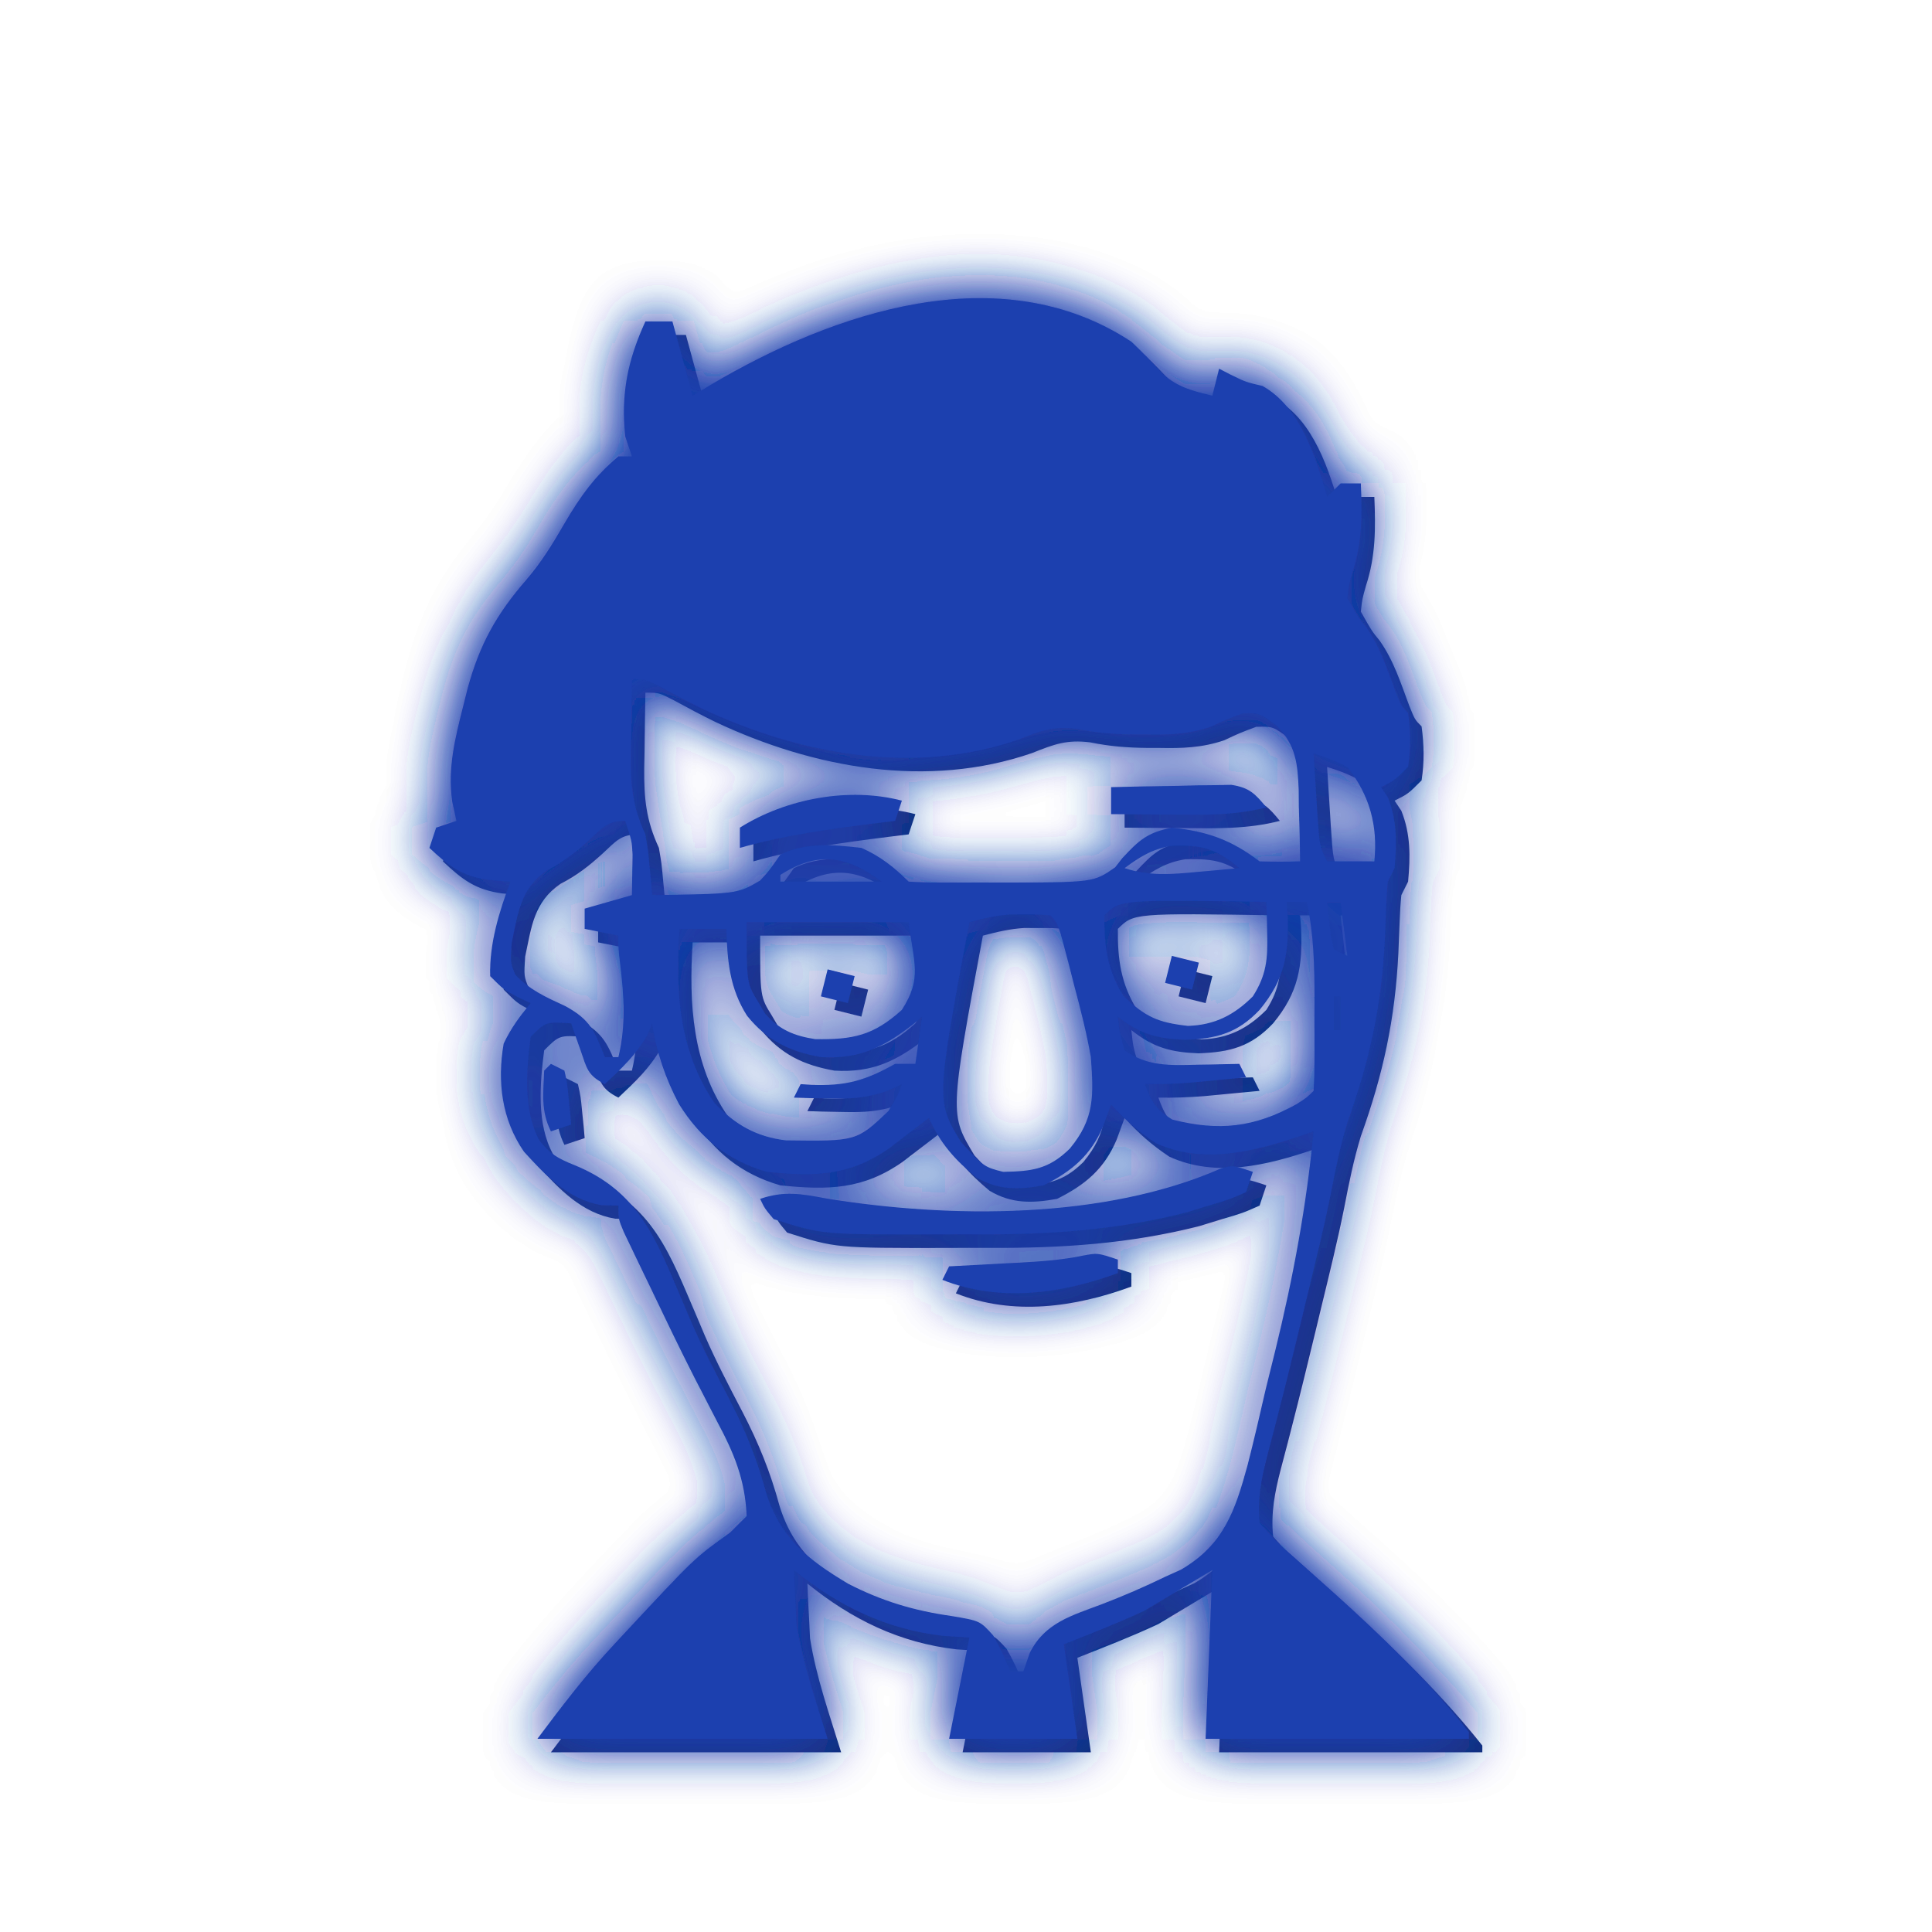
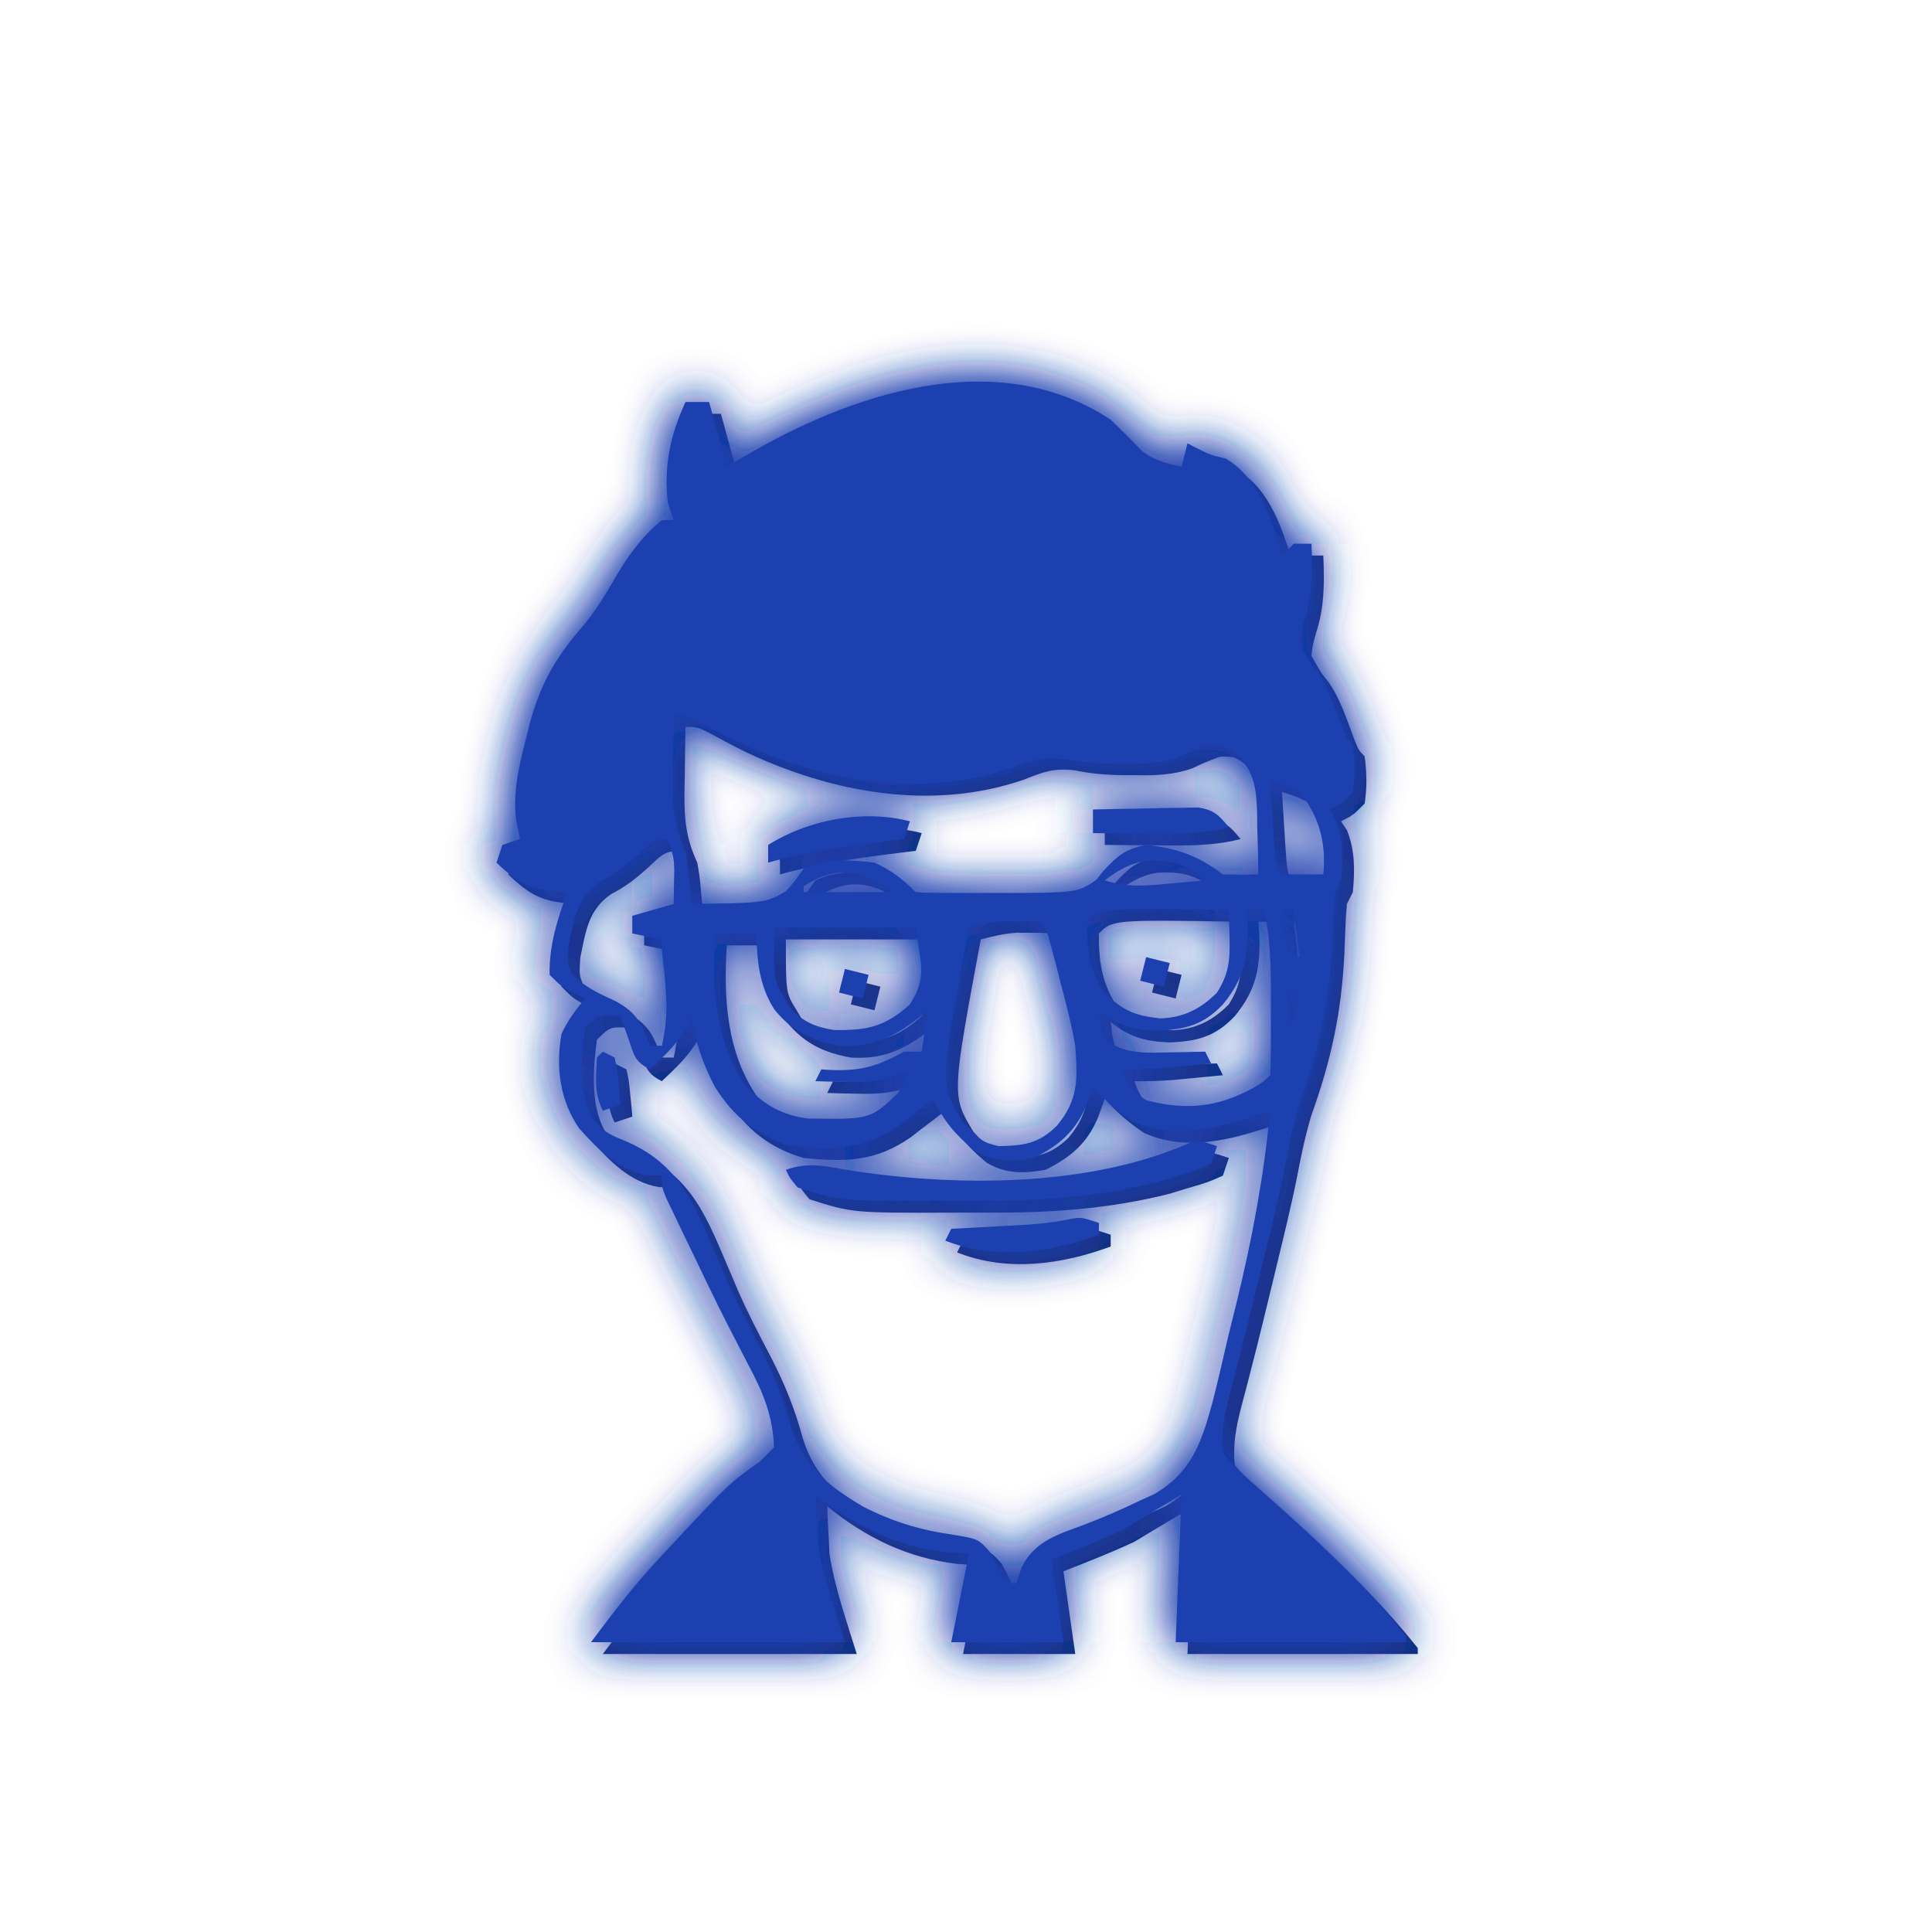
<svg xmlns="http://www.w3.org/2000/svg" version="1.1" width="229" height="229" viewBox="0 0 229 229">
  <defs>
    <filter id="glow">
      <feGaussianBlur stdDeviation="4" result="blur" />
      <feMerge>
        <feMergeNode in="blur" />
        <feMergeNode in="blur" />
        <feMergeNode in="SourceGraphic" />
      </feMerge>
    </filter>
  </defs>
-   <g transform="translate(22.9,22.9) scale(0.8)">
+   <g transform="translate(34.35,34.35) scale(0.7)">
    <g transform="translate(2,2)">
      <path d="M0 0 C1.594 1.498 3.067 3.062 4.547 4.672 C6.82 6.75 9.036 7.294 12 8 C12.33 6.68 12.66 5.36 13 4 C13.557 4.289 14.114 4.577 14.688 4.875 C17 6 17 6 19.438 6.562 C25.017 9.692 27.326 17.066 29 23 C29.66 22.34 30.32 21.68 31 21 C31.99 21 32.98 21 34 21 C34.194 25.656 34.216 29.729 32.75 34.188 C32.195 36.176 32.195 36.176 32 38 C33.625 40.875 33.625 40.875 34.777 42.285 C36.863 45.211 37.913 48.58 39.168 51.926 C40 54 40 54 41 55 C41.37 57.704 41.417 60.302 41 63 C39 65 39 65 37 66 C37.33 66.495 37.66 66.99 38 67.5 C39.392 70.98 39.345 74.29 39 78 C38.67 78.66 38.34 79.32 38 80 C37.873 81.268 37.798 82.542 37.754 83.816 C37.723 84.576 37.691 85.336 37.659 86.119 C37.627 86.925 37.595 87.732 37.562 88.562 C37.084 98.337 35.321 106.492 32 115.715 C30.939 119.2 30.24 122.657 29.554 126.232 C28.554 131.229 27.326 136.173 26.125 141.125 C25.863 142.217 25.6 143.308 25.33 144.433 C24.156 149.299 22.969 154.161 21.719 159.008 C21.532 159.736 21.345 160.464 21.152 161.214 C20.813 162.525 20.468 163.834 20.118 165.141 C19.248 168.497 18.658 171.534 19 175 C20.603 176.924 22.115 178.377 24 180 C25.585 181.414 27.169 182.831 28.75 184.25 C29.181 184.636 29.613 185.021 30.057 185.419 C37.15 191.788 44.066 198.521 50 206 C50 206.33 50 206.66 50 207 C37.13 207 24.26 207 11 207 C11.33 198.75 11.66 190.5 12 182 C8.7 183.98 5.4 185.96 2 188 C-1.951 189.843 -5.941 191.395 -10 193 C-9.67 195.31 -9.67 195.31 -8 207 C-14.27 207 -20.54 207 -27 207 C-26.01 202.05 -25.02 197.1 -24 192 C-25.279 191.917 -26.558 191.835 -27.875 191.75 C-36.335 190.792 -43.427 187.311 -50 182 C-49.938 183.73 -49.848 185.459 -49.75 187.188 C-49.704 188.15 -49.657 189.113 -49.609 190.105 C-48.707 195.873 -46.717 201.421 -45 207 C-59.19 207 -73.38 207 -88 207 C-84.307 202.076 -80.79 197.455 -76.625 193 C-76.152 192.489 -75.678 191.979 -75.191 191.453 C-64.663 180.153 -64.663 180.153 -59.438 176.438 C-59.035 176.035 -59.035 176.035 -57 174 C-57.225 168.56 -58.894 164.614 -61.438 159.875 C-62.157 158.485 -62.874 157.095 -63.59 155.703 C-63.975 154.957 -64.36 154.212 -64.757 153.443 C-67.081 148.874 -69.29 144.25 -71.5 139.625 C-71.945 138.703 -72.391 137.781 -72.849 136.832 C-73.055 136.402 -73.055 136.402 -74.094 134.227 C-74.462 133.459 -74.83 132.692 -75.209 131.901 C-76 130 -76 130 -76 128 C-76.825 127.979 -77.65 127.959 -78.5 127.938 C-83.416 127.108 -86.763 123.573 -90 120 C-93.286 115.241 -93.972 109.647 -93 104 C-91.889 101.654 -90.664 100.028 -89 98 C-89.619 97.711 -90.237 97.422 -90.875 97.125 C-93 96 -93 96 -95 94 C-95.131 89.164 -93.681 84.481 -92 80 C-93.052 79.918 -94.104 79.835 -95.188 79.75 C-99.176 79.207 -101.102 77.722 -104 75 C-103.67 74.01 -103.34 73.02 -103 72 C-102.505 71.835 -102.505 71.835 -100 71 C-100.206 70.051 -100.412 69.103 -100.625 68.125 C-101.32 63.188 -100.211 58.78 -99 54 C-98.781 53.125 -98.562 52.249 -98.336 51.348 C-96.543 44.797 -94.07 40.379 -89.625 35.25 C-87.391 32.653 -85.713 29.902 -84 26.938 C-81.691 22.991 -79.514 19.929 -76 17 C-75.34 17 -74.68 17 -74 17 C-74.33 16.01 -74.66 15.02 -75 14 C-75.645 7.709 -74.618 2.718 -72 -3 C-70.68 -3 -69.36 -3 -68 -3 C-67.01 0.63 -66.02 4.26 -65 8 C-64.117 7.469 -63.234 6.938 -62.324 6.391 C-44.168 -4.371 -19.445 -12.798 0 0 Z M-74 50 C-74.058 52.896 -74.094 55.791 -74.125 58.688 C-74.142 59.504 -74.159 60.321 -74.176 61.162 C-74.212 65.648 -73.919 68.872 -72 73 C-71.586 75.457 -71.586 75.457 -71.375 77.812 C-71.3 78.603 -71.225 79.393 -71.148 80.207 C-71.099 80.799 -71.05 81.39 -71 82 C-58.4 81.812 -58.4 81.812 -55.027 79.855 C-53.75 78.5 -53.75 78.5 -52 76 C-48.297 74.149 -44.041 74.53 -40 75 C-37.241 76.211 -35.141 77.859 -33 80 C-31.448 80.099 -29.891 80.131 -28.336 80.133 C-27.857 80.133 -27.857 80.133 -25.434 80.137 C-24.929 80.135 -24.929 80.135 -22.375 80.125 C-21.882 80.127 -21.882 80.127 -19.387 80.137 C-5.598 80.118 -5.598 80.118 -2.398 77.879 C-2.061 77.444 -1.723 77.01 -1.375 76.562 C1.176 73.81 2.347 72.747 6 72 C11.262 72.548 14.804 73.817 19 77 C20.999 77.055 23.001 77.06 25 77 C24.977 74.269 24.9 71.542 24.812 68.812 C24.807 68.044 24.801 67.275 24.795 66.482 C24.642 62.527 24.402 59.891 21.605 56.945 C19 55 19 55 16.5 55.062 C14 56 14 56 11.777 57.047 C8.48 58.178 5.501 58.258 2.062 58.188 C1.468 58.187 0.873 58.186 0.26 58.186 C-2.623 58.157 -5.258 57.947 -8.086 57.367 C-11.586 56.926 -13.427 57.645 -16.688 58.938 C-32.225 64.301 -49.101 61.185 -63.656 54.332 C-65.73 53.315 -67.748 52.245 -69.777 51.137 C-72 50 -72 50 -74 50 Z M27 61 C27.141 63.292 27.287 65.584 27.438 67.875 C27.477 68.526 27.516 69.177 27.557 69.848 C27.887 74.773 27.887 74.773 29 77 C31.31 77 33.62 77 36 77 C36.529 71.715 35.328 67.234 32 63 C29.355 61.766 29.355 61.766 27 61 Z M-80.312 73.812 C-82.375 75.689 -84.1 77.051 -86.598 78.332 C-90.536 81.067 -90.854 84.608 -91.816 89.113 C-92 92 -92 92 -91.277 93.793 C-89.086 96.083 -86.757 97.112 -83.875 98.438 C-80.129 100.474 -79.551 102.121 -78 106 C-77.34 106 -76.68 106 -76 106 C-74.865 101.208 -75.162 97.05 -75.746 92.172 C-76 90 -76 90 -76 88 C-77.65 87.67 -79.3 87.34 -81 87 C-81 86.01 -81 85.02 -81 84 C-78.69 83.34 -76.38 82.68 -74 82 C-73.973 80.729 -73.954 79.458 -73.938 78.188 C-73.926 77.48 -73.914 76.772 -73.902 76.043 C-74 74 -74 74 -75 71 C-77.702 71 -78.339 72.014 -80.312 73.812 Z M-1 78 C2.637 79.215 6 78.921 9.75 78.562 C10.352 78.51 10.954 78.458 11.574 78.404 C13.05 78.275 14.525 78.139 16 78 C12.49 75.045 10.446 74.545 5.973 74.695 C3.181 75.127 1.236 76.323 -1 78 Z M-52 79 C-52 79.33 -52 79.66 -52 80 C-47.05 80 -42.1 80 -37 80 C-42.097 76.177 -46.4 75.416 -52 79 Z M-4 85 C-4.046 89.493 -3.561 93.091 -1.188 96.938 C2.091 100.028 3.86 100.873 8.375 101.375 C12.312 101.256 15.228 99.78 18 97 C20.011 93.857 20.222 91.442 20.125 87.75 C20.116 87.304 20.116 87.304 20.07 85.047 C20.047 84.371 20.024 83.696 20 83 C-1.66 82.66 -1.66 82.66 -4 85 Z M23 83 C23.046 83.568 23.093 84.137 23.141 84.723 C23.412 90.523 22.756 94.469 19 99 C15.723 102.462 12.656 103.269 7.938 103.438 C3.888 103.285 1.238 102.59 -2 100 C-1.75 102.375 -1.75 102.375 -1 105 C2.364 107.394 5.781 107.238 9.75 107.125 C10.051 107.12 10.051 107.12 11.574 107.098 C13.05 107.074 14.525 107.038 16 107 C16.33 107.66 16.66 108.32 17 109 C15.25 109.169 13.5 109.335 11.75 109.5 C10.775 109.593 9.801 109.686 8.797 109.781 C6.512 109.96 4.289 110.044 2 110 C2.957 112.611 3.656 113.792 6.062 115.25 C12.979 117.016 18.225 116.429 24.469 112.973 C26 112 26 112 27 111 C27.099 109.436 27.131 107.868 27.133 106.301 C27.134 105.338 27.135 104.376 27.137 103.385 C27.135 102.878 27.135 102.878 27.125 100.312 C27.129 99.318 27.133 98.323 27.137 97.299 C27.13 92.414 27.026 87.782 26 83 C25.01 83 24.02 83 23 83 Z M29 83 C29.124 84.134 29.247 85.269 29.375 86.438 C29.445 87.076 29.514 87.714 29.586 88.371 C29.723 88.909 29.859 89.446 30 90 C30.66 90.33 31.32 90.66 32 91 C31.67 88.36 31.34 85.72 31 83 C30.34 83 29.68 83 29 83 Z M-24 86 C-28.932 112.465 -28.932 112.465 -25.25 118.562 C-21.824 122.274 -21.824 122.274 -19 123 C-14.688 122.922 -12.238 122.613 -9.125 119.562 C-5.406 115.078 -5.592 111.654 -6 106 C-6.626 102.446 -7.505 98.985 -8.438 95.5 C-8.668 94.595 -8.898 93.69 -9.135 92.758 C-10.845 86.155 -10.845 86.155 -12 85 C-13.707 84.867 -13.707 84.867 -15.812 84.875 C-16.156 84.874 -16.156 84.874 -17.895 84.867 C-20.042 85.003 -21.924 85.454 -24 86 Z M-57 86 C-57 95.062 -57 95.062 -55.25 97.875 C-54.925 98.429 -54.6 98.984 -54.266 99.555 C-52.165 101.953 -49.971 102.848 -46.852 103.336 C-41.243 103.434 -38.213 102.802 -34 99 C-30.989 94.287 -32.23 92.16 -33 86 C-40.92 86 -48.84 86 -57 86 Z M-67 87 C-67.575 96.013 -67.067 105.111 -61.762 112.793 C-58.717 116.007 -55.565 117.813 -51.195 118.336 C-40.718 118.469 -40.718 118.469 -36 114 C-34.625 111.75 -34.625 111.75 -34 110 C-34.705 110.327 -35.41 110.655 -36.137 110.992 C-39.239 112.084 -41.54 112.204 -44.812 112.125 C-45.3 112.116 -45.3 112.116 -47.77 112.07 C-48.506 112.047 -49.242 112.024 -50 112 C-49.67 111.34 -49.34 110.68 -49 110 C-48.492 110.035 -47.984 110.07 -47.461 110.105 C-42.309 110.308 -39.472 109.496 -35 107 C-34.01 107 -33.02 107 -32 107 C-31.67 104.69 -31.34 102.38 -31 100 C-31.413 100.349 -31.825 100.699 -32.25 101.059 C-36.663 104.536 -40.304 106.348 -46 106 C-50.632 105.177 -53.955 103.561 -56.938 99.875 C-59.518 95.831 -59.882 91.714 -60 87 C-62.31 87 -64.62 87 -67 87 Z M-73 95 C-72 98 -72 98 -72 98 Z M30 97 C30 98.65 30 100.3 30 102 C30.33 102 30.66 102 31 102 C31 100.35 31 98.7 31 97 C30.67 97 30.34 97 30 97 Z M-89 103 C-89.633 107.915 -90.146 113.89 -87.688 118.375 C-86.136 120.332 -84.979 121.008 -82.637 121.949 C-72.768 125.927 -70.384 133.165 -66.355 142.52 C-65.963 143.447 -65.57 144.375 -65.166 145.331 C-63.491 149.167 -61.565 152.856 -59.625 156.562 C-57.236 161.167 -55.476 165.491 -54.125 170.5 C-52.046 177.213 -47.913 180.473 -42 184 C-36.963 186.604 -32.223 188.016 -26.625 188.812 C-22.437 189.517 -22.437 189.517 -20.484 191.676 C-19.489 193.424 -18.678 195.108 -18 197 C-17.34 197 -16.68 197 -16 197 C-15.683 196.091 -15.366 195.182 -15.039 194.246 C-12.805 189.793 -8.82 188.743 -4.375 187.062 C-1.178 185.833 1.92 184.501 5 183 C5.787 182.645 6.573 182.289 7.384 181.923 C13.716 178.206 15.36 173.222 17.215 166.473 C18.185 162.683 19.063 158.875 19.938 155.062 C20.407 153.157 20.879 151.253 21.354 149.35 C23.978 138.624 25.953 127.993 27 117 C26.335 117.231 25.67 117.461 24.985 117.699 C18.132 120.025 10.526 121.906 3.625 118.75 C1.067 117.044 -0.951 115.286 -3 113 C-3.392 114.073 -3.784 115.145 -4.188 116.25 C-6.029 120.582 -8.801 122.901 -13 125 C-16.666 125.666 -19.752 125.744 -23.012 123.801 C-26.203 121.145 -28.291 118.816 -30 115 C-30.531 115.41 -31.062 115.82 -31.609 116.242 C-32.316 116.781 -33.022 117.32 -33.75 117.875 C-34.446 118.409 -35.142 118.942 -35.859 119.492 C-41.736 123.632 -46.919 123.727 -54 123 C-59.764 121.34 -63.835 118.054 -67 113 C-69.045 109.132 -70.342 105.343 -71 101 C-71.227 101.557 -71.454 102.114 -71.688 102.688 C-73.391 105.689 -75.497 107.629 -78 110 C-80.61 108.695 -80.681 107.642 -81.625 104.938 C-81.885 104.204 -82.146 103.471 -82.414 102.715 C-82.607 102.149 -82.801 101.583 -83 101 C-86.75 100.75 -86.75 100.75 -89 103 Z " fill="#142d7a" transform="translate(139,22)" />
      <path d="M0 0 C3.271 -0.087 6.541 -0.14 9.812 -0.188 C10.741 -0.213 11.67 -0.238 12.627 -0.264 C13.073 -0.269 13.073 -0.269 15.332 -0.293 C15.743 -0.301 15.743 -0.301 17.823 -0.341 C20.475 0.074 21.333 0.955 23 3 C18.229 4.234 13.575 4.113 8.688 4.062 C7.852 4.058 7.016 4.053 6.154 4.049 C4.103 4.037 2.051 4.021 0 4 C0 2.68 0 1.36 0 0 Z " fill="#142d7a" transform="translate(136,88)" />
      <path d="M0 0 C-0.33 0.99 -0.66 1.98 -1 3 C-1.99 3.121 -2.98 3.242 -4 3.367 C-10.79 4.221 -17.403 5.115 -24 7 C-24 6.01 -24 5.02 -24 4 C-17.149 -0.306 -7.852 -2.047 0 0 Z " fill="#142d7a" transform="translate(105,90)" />
      <path d="M0 0 C0.66 0.165 0.66 0.165 4 1 C3.67 2.32 3.34 3.64 3 5 C1.68 4.67 0.36 4.34 -1 4 C-0.67 2.68 -0.34 1.36 0 0 Z " fill="#142d7a" transform="translate(145,113)" />
      <path d="M0 0 C0.66 0.165 0.66 0.165 4 1 C3.67 2.32 3.34 3.64 3 5 C1.68 4.67 0.36 4.34 -1 4 C-0.67 2.68 -0.34 1.36 0 0 Z " fill="#142d7a" transform="translate(94,115)" />
      <path d="M0 0 C0.66 0.33 1.32 0.66 2 1 C2.414 2.848 2.414 2.848 2.625 5.062 C2.7 5.796 2.775 6.529 2.852 7.285 C2.901 7.851 2.95 8.417 3 9 C2.01 9.33 1.02 9.66 0 10 C-1.517 6.965 -1.123 4.38 -1 1 C-0.67 0.67 -0.34 0.34 0 0 Z " fill="#142d7a" transform="translate(53,129)" />
      <path d="M0 0 C-0.33 0.99 -0.66 1.98 -1 3 C-3.484 4.098 -3.484 4.098 -6.75 5.062 C-7.797 5.383 -8.843 5.704 -9.922 6.035 C-20.247 8.659 -30.402 9.326 -40.993 9.261 C-43.064 9.25 -45.134 9.261 -47.205 9.273 C-63.816 9.294 -63.816 9.294 -71 7 C-72.321 5.427 -72.321 5.427 -73 4 C-69.447 2.79 -66.902 3.243 -63.25 3.938 C-44.88 6.924 -22.039 7.094 -4.727 -0.501 C-3 -1 -3 -1 0 0 Z " fill="#142d7a" transform="translate(157,145)" />
      <path d="M0 0 C0 0.66 0 1.32 0 2 C-8.391 5.079 -17.531 6.348 -26 3 C-25.67 2.34 -25.34 1.68 -25 1 C-24.756 0.987 -24.756 0.987 -23.519 0.924 C-21.283 0.807 -19.048 0.685 -16.812 0.562 C-16.044 0.523 -15.275 0.484 -14.482 0.443 C-11.289 0.265 -8.273 0.057 -5.137 -0.598 C-3 -1 -3 -1 0 0 Z " fill="#142d7a" transform="translate(137,158)" />
    </g>
    <g filter="url(#glow)">
      <path d="M0 0 C1.594 1.498 3.067 3.062 4.547 4.672 C6.82 6.75 9.036 7.294 12 8 C12.33 6.68 12.66 5.36 13 4 C13.557 4.289 14.114 4.577 14.688 4.875 C17 6 17 6 19.438 6.562 C25.017 9.692 27.326 17.066 29 23 C29.66 22.34 30.32 21.68 31 21 C31.99 21 32.98 21 34 21 C34.194 25.656 34.216 29.729 32.75 34.188 C32.195 36.176 32.195 36.176 32 38 C33.625 40.875 33.625 40.875 34.777 42.285 C36.863 45.211 37.913 48.58 39.168 51.926 C40 54 40 54 41 55 C41.37 57.704 41.417 60.302 41 63 C39 65 39 65 37 66 C37.33 66.495 37.66 66.99 38 67.5 C39.392 70.98 39.345 74.29 39 78 C38.67 78.66 38.34 79.32 38 80 C37.873 81.268 37.798 82.542 37.754 83.816 C37.723 84.576 37.691 85.336 37.659 86.119 C37.627 86.925 37.595 87.732 37.562 88.562 C37.084 98.337 35.321 106.492 32 115.715 C30.939 119.2 30.24 122.657 29.554 126.232 C28.554 131.229 27.326 136.173 26.125 141.125 C25.863 142.217 25.6 143.308 25.33 144.433 C24.156 149.299 22.969 154.161 21.719 159.008 C21.532 159.736 21.345 160.464 21.152 161.214 C20.813 162.525 20.468 163.834 20.118 165.141 C19.248 168.497 18.658 171.534 19 175 C20.603 176.924 22.115 178.377 24 180 C25.585 181.414 27.169 182.831 28.75 184.25 C29.181 184.636 29.613 185.021 30.057 185.419 C37.15 191.788 44.066 198.521 50 206 C50 206.33 50 206.66 50 207 C37.13 207 24.26 207 11 207 C11.33 198.75 11.66 190.5 12 182 C8.7 183.98 5.4 185.96 2 188 C-1.951 189.843 -5.941 191.395 -10 193 C-9.67 195.31 -9.67 195.31 -8 207 C-14.27 207 -20.54 207 -27 207 C-26.01 202.05 -25.02 197.1 -24 192 C-25.279 191.917 -26.558 191.835 -27.875 191.75 C-36.335 190.792 -43.427 187.311 -50 182 C-49.938 183.73 -49.848 185.459 -49.75 187.188 C-49.704 188.15 -49.657 189.113 -49.609 190.105 C-48.707 195.873 -46.717 201.421 -45 207 C-59.19 207 -73.38 207 -88 207 C-84.307 202.076 -80.79 197.455 -76.625 193 C-76.152 192.489 -75.678 191.979 -75.191 191.453 C-64.663 180.153 -64.663 180.153 -59.438 176.438 C-59.035 176.035 -59.035 176.035 -57 174 C-57.225 168.56 -58.894 164.614 -61.438 159.875 C-62.157 158.485 -62.874 157.095 -63.59 155.703 C-63.975 154.957 -64.36 154.212 -64.757 153.443 C-67.081 148.874 -69.29 144.25 -71.5 139.625 C-71.945 138.703 -72.391 137.781 -72.849 136.832 C-73.055 136.402 -73.055 136.402 -74.094 134.227 C-74.462 133.459 -74.83 132.692 -75.209 131.901 C-76 130 -76 130 -76 128 C-76.825 127.979 -77.65 127.959 -78.5 127.938 C-83.416 127.108 -86.763 123.573 -90 120 C-93.286 115.241 -93.972 109.647 -93 104 C-91.889 101.654 -90.664 100.028 -89 98 C-89.619 97.711 -90.237 97.422 -90.875 97.125 C-93 96 -93 96 -95 94 C-95.131 89.164 -93.681 84.481 -92 80 C-93.052 79.918 -94.104 79.835 -95.188 79.75 C-99.176 79.207 -101.102 77.722 -104 75 C-103.67 74.01 -103.34 73.02 -103 72 C-102.505 71.835 -102.505 71.835 -100 71 C-100.206 70.051 -100.412 69.103 -100.625 68.125 C-101.32 63.188 -100.211 58.78 -99 54 C-98.781 53.125 -98.562 52.249 -98.336 51.348 C-96.543 44.797 -94.07 40.379 -89.625 35.25 C-87.391 32.653 -85.713 29.902 -84 26.938 C-81.691 22.991 -79.514 19.929 -76 17 C-75.34 17 -74.68 17 -74 17 C-74.33 16.01 -74.66 15.02 -75 14 C-75.645 7.709 -74.618 2.718 -72 -3 C-70.68 -3 -69.36 -3 -68 -3 C-67.01 0.63 -66.02 4.26 -65 8 C-64.117 7.469 -63.234 6.938 -62.324 6.391 C-44.168 -4.371 -19.445 -12.798 0 0 Z M-74 50 C-74.058 52.896 -74.094 55.791 -74.125 58.688 C-74.142 59.504 -74.159 60.321 -74.176 61.162 C-74.212 65.648 -73.919 68.872 -72 73 C-71.586 75.457 -71.586 75.457 -71.375 77.812 C-71.3 78.603 -71.225 79.393 -71.148 80.207 C-71.099 80.799 -71.05 81.39 -71 82 C-58.4 81.812 -58.4 81.812 -55.027 79.855 C-53.75 78.5 -53.75 78.5 -52 76 C-48.297 74.149 -44.041 74.53 -40 75 C-37.241 76.211 -35.141 77.859 -33 80 C-31.448 80.099 -29.891 80.131 -28.336 80.133 C-27.857 80.133 -27.857 80.133 -25.434 80.137 C-24.929 80.135 -24.929 80.135 -22.375 80.125 C-21.882 80.127 -21.882 80.127 -19.387 80.137 C-5.598 80.118 -5.598 80.118 -2.398 77.879 C-2.061 77.444 -1.723 77.01 -1.375 76.562 C1.176 73.81 2.347 72.747 6 72 C11.262 72.548 14.804 73.817 19 77 C20.999 77.055 23.001 77.06 25 77 C24.977 74.269 24.9 71.542 24.812 68.812 C24.807 68.044 24.801 67.275 24.795 66.482 C24.642 62.527 24.402 59.891 21.605 56.945 C19 55 19 55 16.5 55.062 C14 56 14 56 11.777 57.047 C8.48 58.178 5.501 58.258 2.062 58.188 C1.468 58.187 0.873 58.186 0.26 58.186 C-2.623 58.157 -5.258 57.947 -8.086 57.367 C-11.586 56.926 -13.427 57.645 -16.688 58.938 C-32.225 64.301 -49.101 61.185 -63.656 54.332 C-65.73 53.315 -67.748 52.245 -69.777 51.137 C-72 50 -72 50 -74 50 Z M27 61 C27.141 63.292 27.287 65.584 27.438 67.875 C27.477 68.526 27.516 69.177 27.557 69.848 C27.887 74.773 27.887 74.773 29 77 C31.31 77 33.62 77 36 77 C36.529 71.715 35.328 67.234 32 63 C29.355 61.766 29.355 61.766 27 61 Z M-80.312 73.812 C-82.375 75.689 -84.1 77.051 -86.598 78.332 C-90.536 81.067 -90.854 84.608 -91.816 89.113 C-92 92 -92 92 -91.277 93.793 C-89.086 96.083 -86.757 97.112 -83.875 98.438 C-80.129 100.474 -79.551 102.121 -78 106 C-77.34 106 -76.68 106 -76 106 C-74.865 101.208 -75.162 97.05 -75.746 92.172 C-76 90 -76 90 -76 88 C-77.65 87.67 -79.3 87.34 -81 87 C-81 86.01 -81 85.02 -81 84 C-78.69 83.34 -76.38 82.68 -74 82 C-73.973 80.729 -73.954 79.458 -73.938 78.188 C-73.926 77.48 -73.914 76.772 -73.902 76.043 C-74 74 -74 74 -75 71 C-77.702 71 -78.339 72.014 -80.312 73.812 Z M-1 78 C2.637 79.215 6 78.921 9.75 78.562 C10.352 78.51 10.954 78.458 11.574 78.404 C13.05 78.275 14.525 78.139 16 78 C12.49 75.045 10.446 74.545 5.973 74.695 C3.181 75.127 1.236 76.323 -1 78 Z M-52 79 C-52 79.33 -52 79.66 -52 80 C-47.05 80 -42.1 80 -37 80 C-42.097 76.177 -46.4 75.416 -52 79 Z M-4 85 C-4.046 89.493 -3.561 93.091 -1.188 96.938 C2.091 100.028 3.86 100.873 8.375 101.375 C12.312 101.256 15.228 99.78 18 97 C20.011 93.857 20.222 91.442 20.125 87.75 C20.116 87.304 20.116 87.304 20.07 85.047 C20.047 84.371 20.024 83.696 20 83 C-1.66 82.66 -1.66 82.66 -4 85 Z M23 83 C23.046 83.568 23.093 84.137 23.141 84.723 C23.412 90.523 22.756 94.469 19 99 C15.723 102.462 12.656 103.269 7.938 103.438 C3.888 103.285 1.238 102.59 -2 100 C-1.75 102.375 -1.75 102.375 -1 105 C2.364 107.394 5.781 107.238 9.75 107.125 C10.051 107.12 10.051 107.12 11.574 107.098 C13.05 107.074 14.525 107.038 16 107 C16.33 107.66 16.66 108.32 17 109 C15.25 109.169 13.5 109.335 11.75 109.5 C10.775 109.593 9.801 109.686 8.797 109.781 C6.512 109.96 4.289 110.044 2 110 C2.957 112.611 3.656 113.792 6.062 115.25 C12.979 117.016 18.225 116.429 24.469 112.973 C26 112 26 112 27 111 C27.099 109.436 27.131 107.868 27.133 106.301 C27.134 105.338 27.135 104.376 27.137 103.385 C27.135 102.878 27.135 102.878 27.125 100.312 C27.129 99.318 27.133 98.323 27.137 97.299 C27.13 92.414 27.026 87.782 26 83 C25.01 83 24.02 83 23 83 Z M29 83 C29.124 84.134 29.247 85.269 29.375 86.438 C29.445 87.076 29.514 87.714 29.586 88.371 C29.723 88.909 29.859 89.446 30 90 C30.66 90.33 31.32 90.66 32 91 C31.67 88.36 31.34 85.72 31 83 C30.34 83 29.68 83 29 83 Z M-24 86 C-28.932 112.465 -28.932 112.465 -25.25 118.562 C-21.824 122.274 -21.824 122.274 -19 123 C-14.688 122.922 -12.238 122.613 -9.125 119.562 C-5.406 115.078 -5.592 111.654 -6 106 C-6.626 102.446 -7.505 98.985 -8.438 95.5 C-8.668 94.595 -8.898 93.69 -9.135 92.758 C-10.845 86.155 -10.845 86.155 -12 85 C-13.707 84.867 -13.707 84.867 -15.812 84.875 C-16.156 84.874 -16.156 84.874 -17.895 84.867 C-20.042 85.003 -21.924 85.454 -24 86 Z M-57 86 C-57 95.062 -57 95.062 -55.25 97.875 C-54.925 98.429 -54.6 98.984 -54.266 99.555 C-52.165 101.953 -49.971 102.848 -46.852 103.336 C-41.243 103.434 -38.213 102.802 -34 99 C-30.989 94.287 -32.23 92.16 -33 86 C-40.92 86 -48.84 86 -57 86 Z M-67 87 C-67.575 96.013 -67.067 105.111 -61.762 112.793 C-58.717 116.007 -55.565 117.813 -51.195 118.336 C-40.718 118.469 -40.718 118.469 -36 114 C-34.625 111.75 -34.625 111.75 -34 110 C-34.705 110.327 -35.41 110.655 -36.137 110.992 C-39.239 112.084 -41.54 112.204 -44.812 112.125 C-45.3 112.116 -45.3 112.116 -47.77 112.07 C-48.506 112.047 -49.242 112.024 -50 112 C-49.67 111.34 -49.34 110.68 -49 110 C-48.492 110.035 -47.984 110.07 -47.461 110.105 C-42.309 110.308 -39.472 109.496 -35 107 C-34.01 107 -33.02 107 -32 107 C-31.67 104.69 -31.34 102.38 -31 100 C-31.413 100.349 -31.825 100.699 -32.25 101.059 C-36.663 104.536 -40.304 106.348 -46 106 C-50.632 105.177 -53.955 103.561 -56.938 99.875 C-59.518 95.831 -59.882 91.714 -60 87 C-62.31 87 -64.62 87 -67 87 Z M-73 95 C-72 98 -72 98 -72 98 Z M30 97 C30 98.65 30 100.3 30 102 C30.33 102 30.66 102 31 102 C31 100.35 31 98.7 31 97 C30.67 97 30.34 97 30 97 Z M-89 103 C-89.633 107.915 -90.146 113.89 -87.688 118.375 C-86.136 120.332 -84.979 121.008 -82.637 121.949 C-72.768 125.927 -70.384 133.165 -66.355 142.52 C-65.963 143.447 -65.57 144.375 -65.166 145.331 C-63.491 149.167 -61.565 152.856 -59.625 156.562 C-57.236 161.167 -55.476 165.491 -54.125 170.5 C-52.046 177.213 -47.913 180.473 -42 184 C-36.963 186.604 -32.223 188.016 -26.625 188.812 C-22.437 189.517 -22.437 189.517 -20.484 191.676 C-19.489 193.424 -18.678 195.108 -18 197 C-17.34 197 -16.68 197 -16 197 C-15.683 196.091 -15.366 195.182 -15.039 194.246 C-12.805 189.793 -8.82 188.743 -4.375 187.062 C-1.178 185.833 1.92 184.501 5 183 C5.787 182.645 6.573 182.289 7.384 181.923 C13.716 178.206 15.36 173.222 17.215 166.473 C18.185 162.683 19.063 158.875 19.938 155.062 C20.407 153.157 20.879 151.253 21.354 149.35 C23.978 138.624 25.953 127.993 27 117 C26.335 117.231 25.67 117.461 24.985 117.699 C18.132 120.025 10.526 121.906 3.625 118.75 C1.067 117.044 -0.951 115.286 -3 113 C-3.392 114.073 -3.784 115.145 -4.188 116.25 C-6.029 120.582 -8.801 122.901 -13 125 C-16.666 125.666 -19.752 125.744 -23.012 123.801 C-26.203 121.145 -28.291 118.816 -30 115 C-30.531 115.41 -31.062 115.82 -31.609 116.242 C-32.316 116.781 -33.022 117.32 -33.75 117.875 C-34.446 118.409 -35.142 118.942 -35.859 119.492 C-41.736 123.632 -46.919 123.727 -54 123 C-59.764 121.34 -63.835 118.054 -67 113 C-69.045 109.132 -70.342 105.343 -71 101 C-71.227 101.557 -71.454 102.114 -71.688 102.688 C-73.391 105.689 -75.497 107.629 -78 110 C-80.61 108.695 -80.681 107.642 -81.625 104.938 C-81.885 104.204 -82.146 103.471 -82.414 102.715 C-82.607 102.149 -82.801 101.583 -83 101 C-86.75 100.75 -86.75 100.75 -89 103 Z " fill="#1e40af" transform="translate(139,22)" />
      <path d="M0 0 C3.271 -0.087 6.541 -0.14 9.812 -0.188 C10.741 -0.213 11.67 -0.238 12.627 -0.264 C13.073 -0.269 13.073 -0.269 15.332 -0.293 C15.743 -0.301 15.743 -0.301 17.823 -0.341 C20.475 0.074 21.333 0.955 23 3 C18.229 4.234 13.575 4.113 8.688 4.062 C7.852 4.058 7.016 4.053 6.154 4.049 C4.103 4.037 2.051 4.021 0 4 C0 2.68 0 1.36 0 0 Z " fill="#1e40af" transform="translate(136,88)" />
      <path d="M0 0 C-0.33 0.99 -0.66 1.98 -1 3 C-1.99 3.121 -2.98 3.242 -4 3.367 C-10.79 4.221 -17.403 5.115 -24 7 C-24 6.01 -24 5.02 -24 4 C-17.149 -0.306 -7.852 -2.047 0 0 Z " fill="#1e40af" transform="translate(105,90)" />
      <path d="M0 0 C0.66 0.165 0.66 0.165 4 1 C3.67 2.32 3.34 3.64 3 5 C1.68 4.67 0.36 4.34 -1 4 C-0.67 2.68 -0.34 1.36 0 0 Z " fill="#1e40af" transform="translate(145,113)" />
      <path d="M0 0 C0.66 0.165 0.66 0.165 4 1 C3.67 2.32 3.34 3.64 3 5 C1.68 4.67 0.36 4.34 -1 4 C-0.67 2.68 -0.34 1.36 0 0 Z " fill="#1e40af" transform="translate(94,115)" />
      <path d="M0 0 C0.66 0.33 1.32 0.66 2 1 C2.414 2.848 2.414 2.848 2.625 5.062 C2.7 5.796 2.775 6.529 2.852 7.285 C2.901 7.851 2.95 8.417 3 9 C2.01 9.33 1.02 9.66 0 10 C-1.517 6.965 -1.123 4.38 -1 1 C-0.67 0.67 -0.34 0.34 0 0 Z " fill="#1e40af" transform="translate(53,129)" />
      <path d="M0 0 C-0.33 0.99 -0.66 1.98 -1 3 C-3.484 4.098 -3.484 4.098 -6.75 5.062 C-7.797 5.383 -8.843 5.704 -9.922 6.035 C-20.247 8.659 -30.402 9.326 -40.993 9.261 C-43.064 9.25 -45.134 9.261 -47.205 9.273 C-63.816 9.294 -63.816 9.294 -71 7 C-72.321 5.427 -72.321 5.427 -73 4 C-69.447 2.79 -66.902 3.243 -63.25 3.938 C-44.88 6.924 -22.039 7.094 -4.727 -0.501 C-3 -1 -3 -1 0 0 Z " fill="#1e40af" transform="translate(157,145)" />
      <path d="M0 0 C0 0.66 0 1.32 0 2 C-8.391 5.079 -17.531 6.348 -26 3 C-25.67 2.34 -25.34 1.68 -25 1 C-24.756 0.987 -24.756 0.987 -23.519 0.924 C-21.283 0.807 -19.048 0.685 -16.812 0.562 C-16.044 0.523 -15.275 0.484 -14.482 0.443 C-11.289 0.265 -8.273 0.057 -5.137 -0.598 C-3 -1 -3 -1 0 0 Z " fill="#1e40af" transform="translate(137,158)" />
    </g>
  </g>
</svg>
